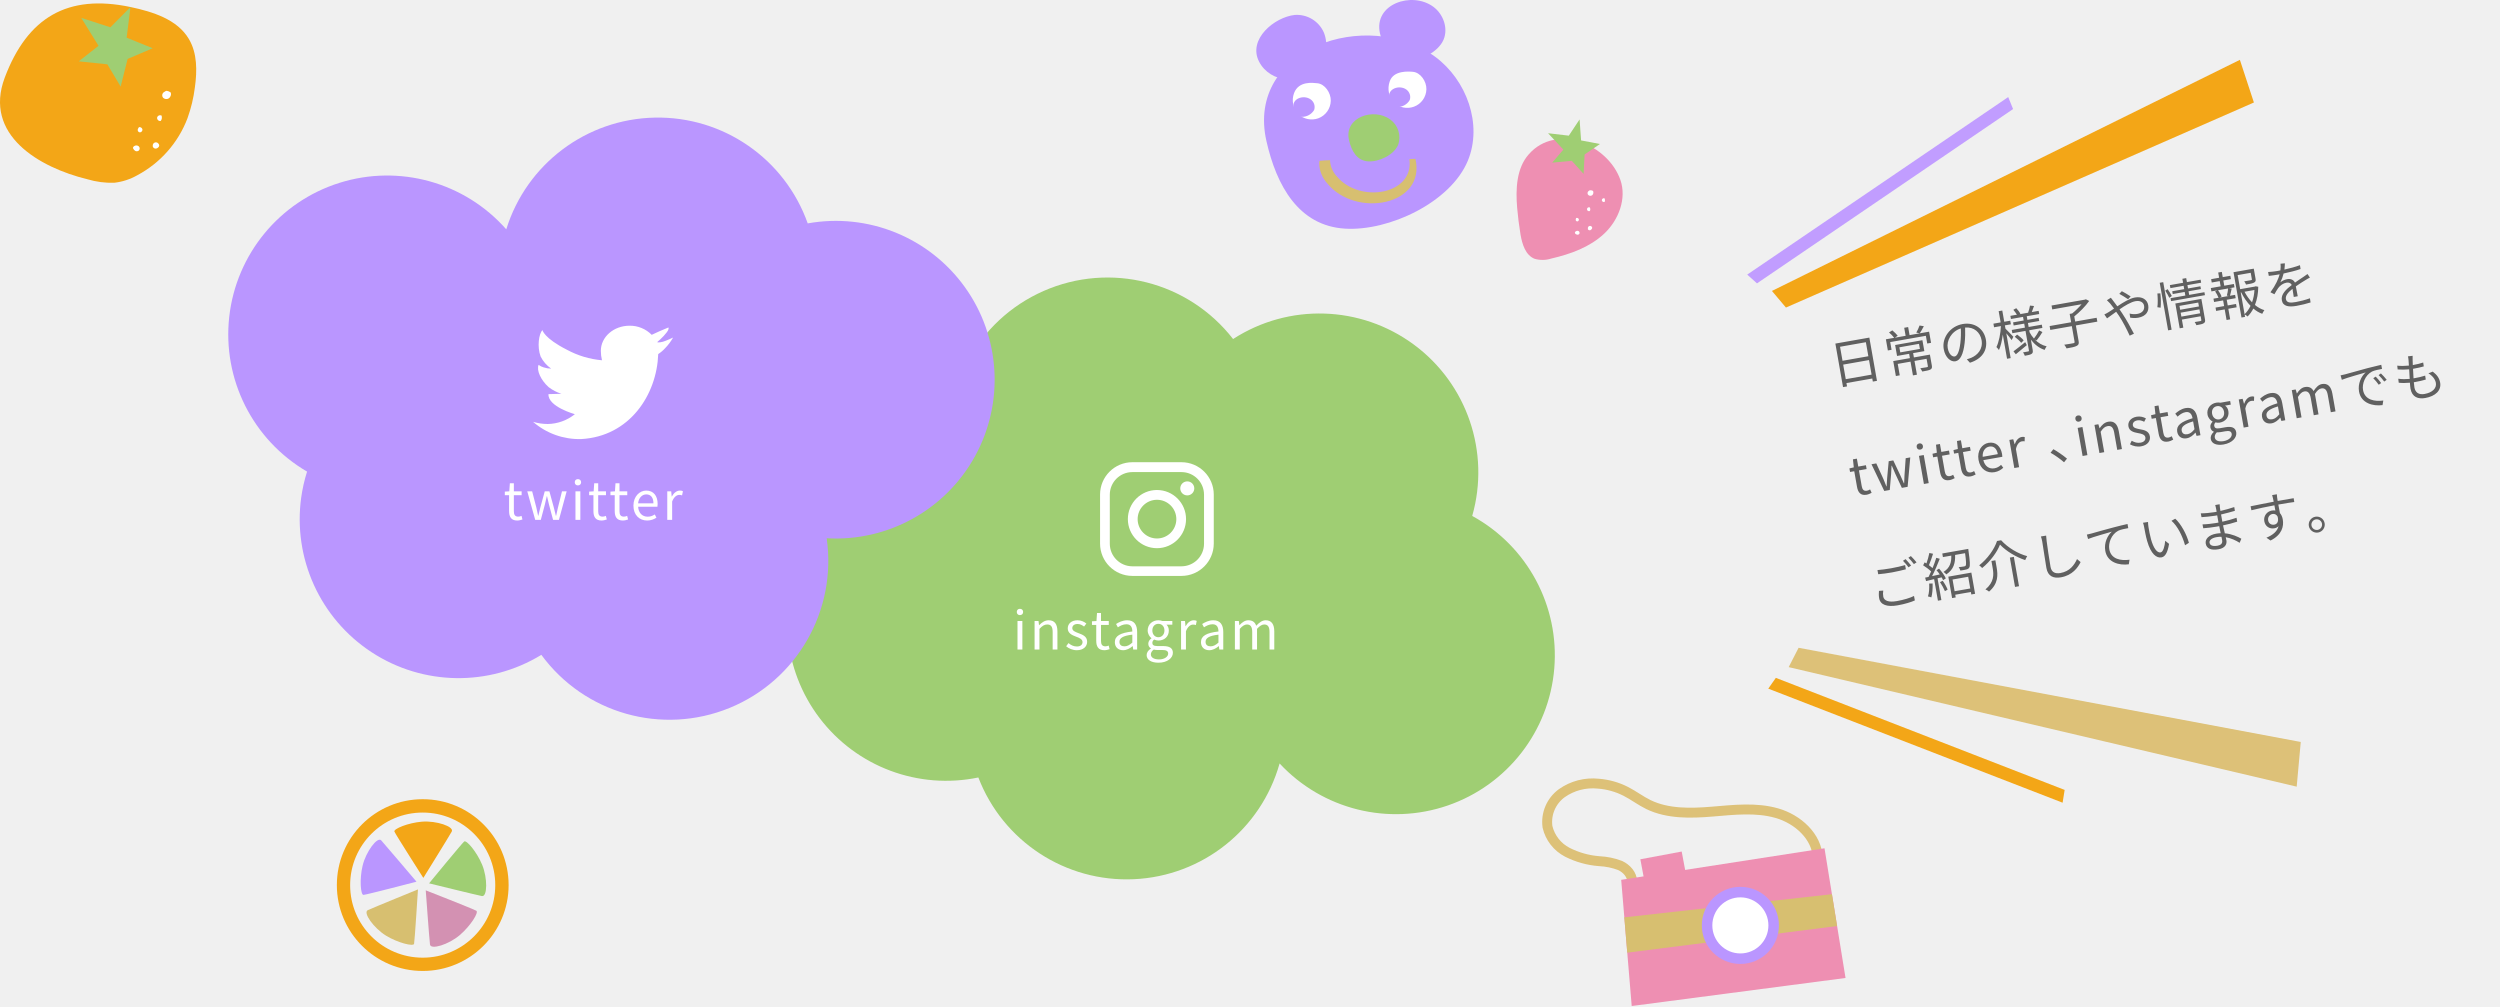
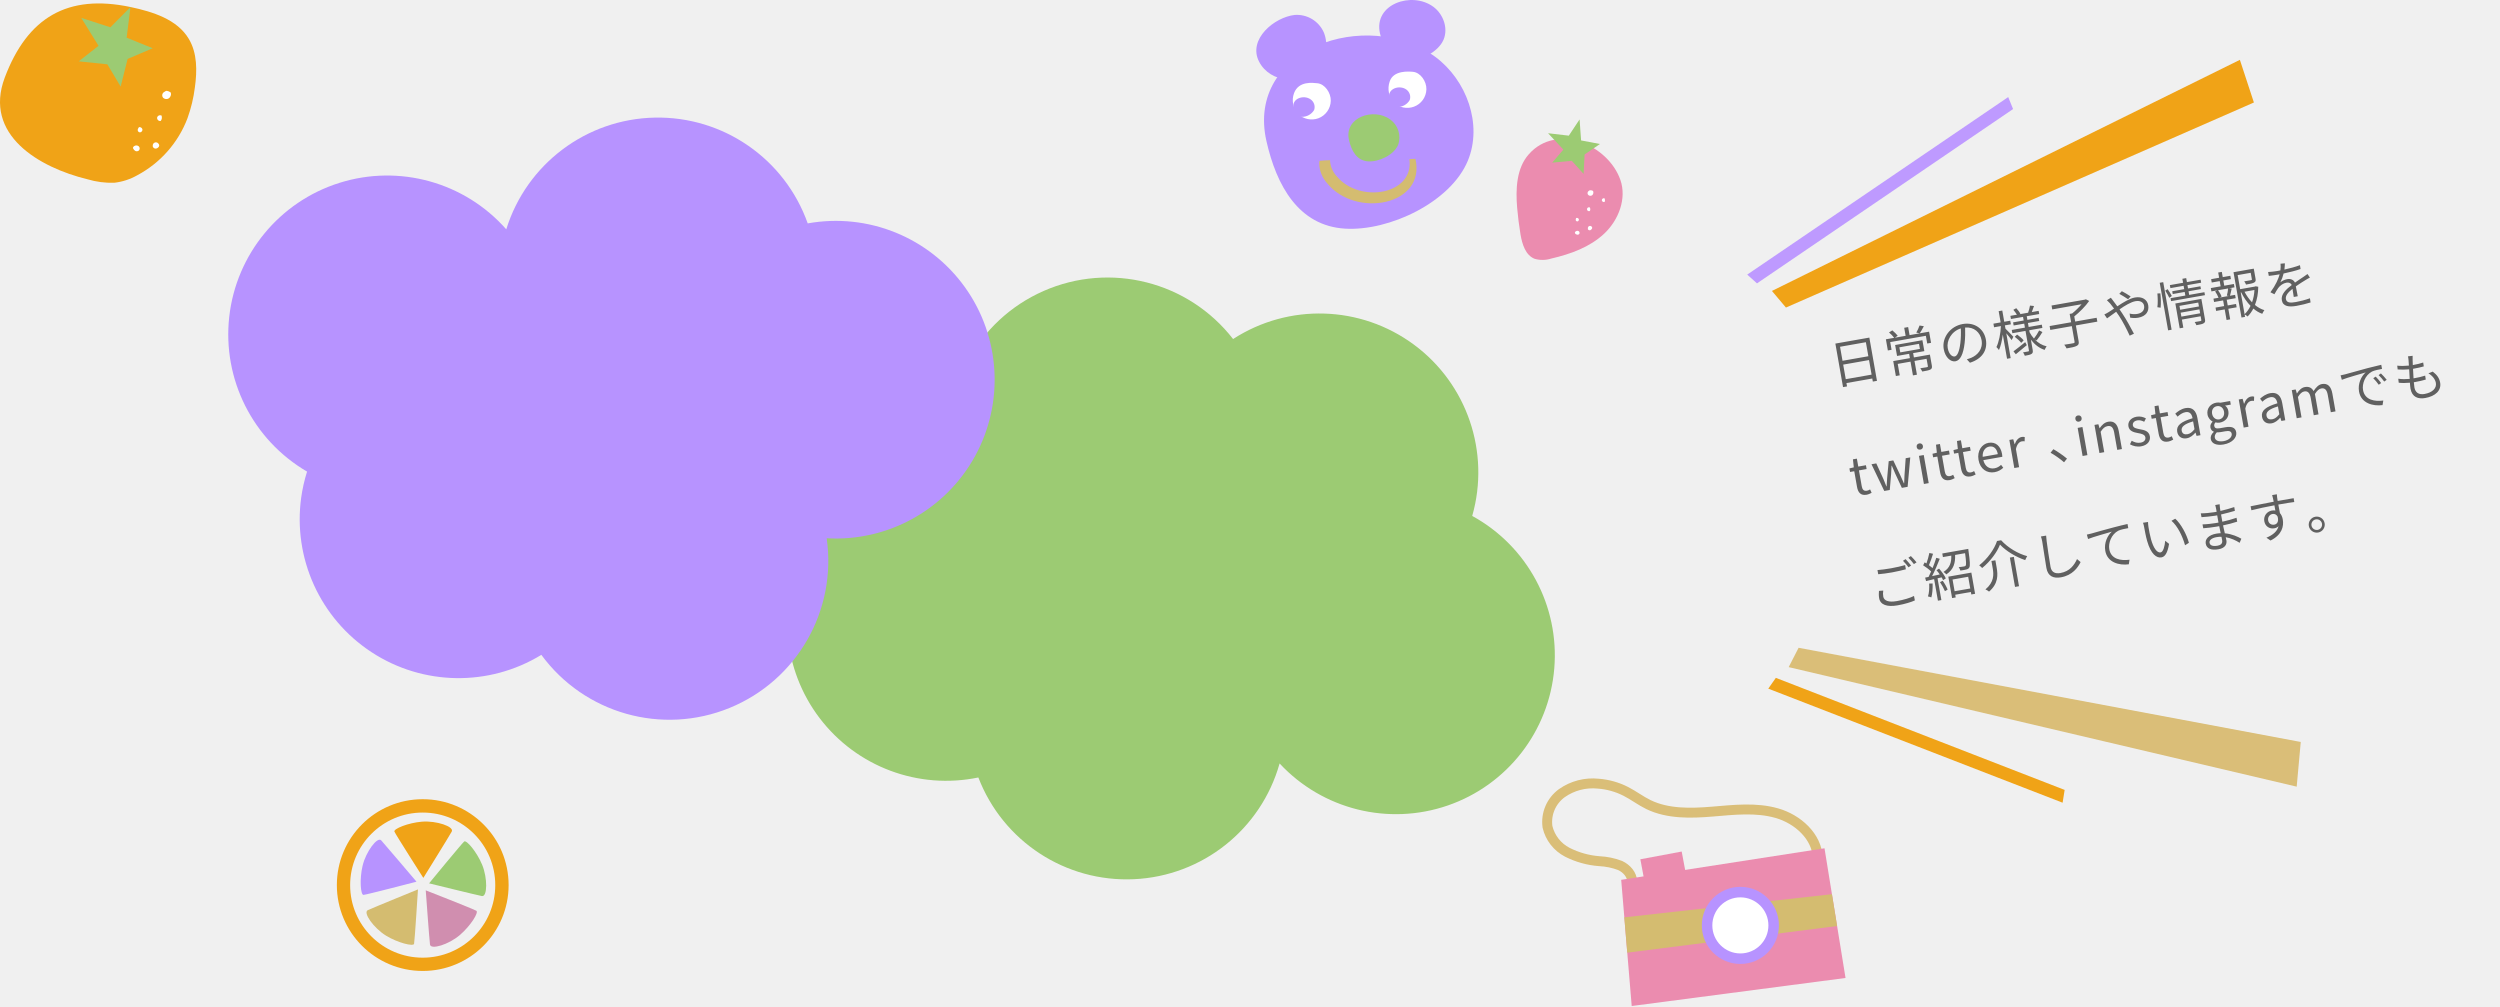
<svg xmlns="http://www.w3.org/2000/svg" viewBox="0 0 713.21 287">
  <defs>
-     <style>.cls-1{fill:#f3a617;}.cls-2{fill:#9fce73;}.cls-12,.cls-3{fill:#fff;}.cls-4{fill:#ba96ff;}.cls-12,.cls-5{font-size:15px;font-family:NotoSansCJKjp-Bold-90ms-RKSJ-H, Noto Sans CJK JP;letter-spacing:0.05em;}.cls-5{fill:#606060;}.cls-6{letter-spacing:-0.45em;}.cls-7{fill:#d7bf70;}.cls-8{fill:#d391b2;}.cls-9{fill:#ee8fb2;}.cls-10{fill:#c19dff;}.cls-11{fill:#ddc178;}.cls-13{fill:none;stroke:#ddc178;stroke-miterlimit:10;stroke-width:2.83px;}</style>
+     <style>.cls-1{fill:#f0a317;}.cls-2{fill:#9ccb73;}.cls-3{fill:#fff;}.cls-4{fill:#b793ff;}.cls-5{font-size:15px;fill:#606060;font-family:NotoSansCJKjp-Bold-90ms-RKSJ-H, Noto Sans CJK JP;letter-spacing:0.05em;}.cls-6{letter-spacing:-0.45em;}.cls-7{fill:#d4bc70;}.cls-8{fill:#d08eaf;}.cls-9{fill:#eb8caf;}.cls-10{fill:#be9aff;}.cls-11{fill:#dabe78;}.cls-12{fill:none;stroke:#dabe78;stroke-miterlimit:10;stroke-width:2.83px;}</style>
  </defs>
  <g id="レイヤー_2" data-name="レイヤー 2">
    <g id="レイヤー_1-2" data-name="レイヤー 1">
      <path class="cls-1" d="M24.94,51.14a24.27,24.27,0,0,0,7.64,1A17.22,17.22,0,0,0,39.16,50,30.81,30.81,0,0,0,53.49,33.73,41.17,41.17,0,0,0,55.6,24.9c.65-4.68.69-9.72-1.72-13.78C50.56,5.51,43.6,3.36,37.22,2,19.3-1.77,7.84,4.94,1.36,22.13-4.8,38.49,11.18,47.79,24.94,51.14Z" />
      <polygon class="cls-2" points="28.11 13.07 22.46 17.5 30.63 18.35 34.42 24.7 36.41 16.81 43.57 13.76 36.13 10.75 37.22 2.02 31.49 7.79 23.18 5.1 28.11 13.07" />
      <path class="cls-3" d="M46.84,26.24a1.09,1.09,0,0,0-.36,1.58,1.29,1.29,0,0,0,1.66.25,1.53,1.53,0,0,0,.6-1.63,2.12,2.12,0,0,0-1.35-.53" />
      <path class="cls-3" d="M46.12,33a.88.88,0,0,0-1.29.51.87.87,0,0,0,1,1,1.44,1.44,0,0,0,.32-1.23" />
      <path class="cls-3" d="M39.35,36.77a.69.69,0,0,0,.54,1,.77.77,0,0,0,.74-.89.85.85,0,0,0-1-.6" />
      <path class="cls-3" d="M45.14,40.9a.9.9,0,0,0-1.56.52,1,1,0,0,0,0,.39.86.86,0,0,0,1.2.5C45.61,41.88,45.52,41.26,45.14,40.9Z" />
      <path class="cls-3" d="M38.41,41.61a1.06,1.06,0,0,1,1.18.14.84.84,0,0,1,.07,1.14.91.91,0,0,1-1,.2A1.5,1.5,0,0,1,38,42.4C37.79,42.1,38.1,41.76,38.41,41.61Z" />
      <path class="cls-2" d="M420,147.19a45.32,45.32,0,0,0-68.22-50.47,45.32,45.32,0,0,0-80.48,35.43,45.31,45.31,0,1,0,7.81,89.65,45.32,45.32,0,0,0,85.94-4A45.32,45.32,0,1,0,420,147.19Z" />
      <path class="cls-4" d="M87.6,134.54a46,46,0,0,0-1.67,7.38,45.32,45.32,0,0,0,68.51,44.9,45.32,45.32,0,0,0,81.4-33.26,45.31,45.31,0,1,0-5.41-89.83,45.32,45.32,0,0,0-86,1.69A45.32,45.32,0,1,0,87.6,134.54Z" />
      <text class="cls-5" transform="translate(523.01 109.88) rotate(-10)">日常の様子や情報を<tspan x="0" y="32.25">twitter</tspan>
        <tspan class="cls-6" x="56.91" y="32.25">、</tspan>
        <tspan x="65.16" y="32.25">instagramでも</tspan>
        <tspan x="0" y="64.5">ご紹介しています</tspan>
        <tspan class="cls-6" x="126" y="64.5">。</tspan>
      </text>
      <path class="cls-1" d="M145.1,252.51A24.5,24.5,0,1,1,120.6,228,24.5,24.5,0,0,1,145.1,252.51Zm-24.5-20.7a20.7,20.7,0,1,0,20.69,20.7A20.69,20.69,0,0,0,120.6,231.81Z" />
      <path class="cls-1" d="M120.77,250.45s7.32-11.79,8.1-13.21-4.36-3.16-8.49-2.83c-3.93.32-8.17,2.05-7.86,2.83S120.77,250.45,120.77,250.45Z" />
      <path class="cls-4" d="M118.82,251.53s-9-10.6-10.06-11.78-4.35,3.17-5.31,7.2c-.92,3.83-.59,8.4.26,8.35S118.82,251.53,118.82,251.53Z" />
      <path class="cls-7" d="M119.24,253.73s-12.84,5.24-14.31,5.92,1.67,5.12,5.2,7.28c3.37,2.06,7.82,3.15,8,2.33S119.24,253.73,119.24,253.73Z" />
      <path class="cls-8" d="M121.46,254s1,13.84,1.21,15.45,5.39,0,8.53-2.71,5.42-6.45,4.7-6.91S121.46,254,121.46,254Z" />
      <path class="cls-2" d="M122.41,252s13.47,3.32,15.06,3.63,1.66-5.13.07-8.95c-1.51-3.64-4.47-7.15-5.12-6.61S122.41,252,122.41,252Z" />
      <path class="cls-4" d="M411.84,11.28c1.35-3.26-.1-7.28-2.95-9.36-6.13-4.49-17.09-.75-15.21,7.59.91,4,2.9,7.65,7.09,7.91C404.74,17.66,410.29,15,411.84,11.28Z" />
      <path class="cls-4" d="M418.76,45.83c4.26-10.32-.33-23-9.34-29.64C390,2,355.31,13.82,361.29,40.23c2.87,12.71,9.16,24.19,22.43,25C396.27,66,413.85,57.72,418.76,45.83Z" />
      <path class="cls-4" d="M376.13,19.13a9.83,9.83,0,0,0,1.57-9.8,8.42,8.42,0,0,0-8.32-5.07c-5.8.63-13.43,6.92-10.21,13.28S371.85,24.38,376.13,19.13Z" />
      <path class="cls-3" d="M403.1,20.49c2.12.18,3.89,2.71,3.83,5a5.44,5.44,0,0,1-3.56,4.95,5.55,5.55,0,0,1-5.7-1.17,6,6,0,0,1-1.22-6C397.5,20,401.92,20.38,403.1,20.49Z" />
      <path class="cls-3" d="M375.82,23.75c2.12.19,3.88,2.71,3.83,5a5.47,5.47,0,0,1-3.56,5,5.57,5.57,0,0,1-5.7-1.18,5.81,5.81,0,0,1-1.22-6C370.5,23,374.64,23.64,375.82,23.75Z" />
      <path class="cls-4" d="M402.17,28.55a2.65,2.65,0,0,0-.95-3c-2-1.44-5.49-.24-4.88,2.44.29,1.29.93,2.45,2.27,2.53A4,4,0,0,0,402.17,28.55Z" />
      <path class="cls-4" d="M374.91,31.36a2.65,2.65,0,0,0-1-3c-2-1.44-5.48-.24-4.88,2.44.29,1.29.93,2.45,2.28,2.53A4,4,0,0,0,374.91,31.36Z" />
      <path class="cls-2" d="M398.87,41.31a6.34,6.34,0,0,0-2.28-7.24c-4.74-3.46-13.21-.57-11.75,5.87.7,3.1,2.24,5.9,5.48,6.1C393.38,46.23,397.67,44.21,398.87,41.31Z" />
      <path class="cls-7" d="M381.3,50.24a7.21,7.21,0,0,1-1.87-4.54c-1,0-2,.11-3,.19a5.56,5.56,0,0,0-.08.7,8.73,8.73,0,0,0,2.29,5.72c8.13,10,28.23,6.32,25.16-7l-1.73.08C403.53,55.57,387.78,58.17,381.3,50.24Z" />
      <path class="cls-9" d="M436.15,44c-3.56,4-3.78,10-3.33,15.3.22,2.53.53,5,.95,7.55.48,2.8,1.43,6,4.08,7a8.22,8.22,0,0,0,4.71-.09c5.49-1.27,11-3.25,15.11-7.12s6.45-10,4.6-15.31C458.76,41.27,444.12,35,436.15,44Z" />
      <polygon class="cls-2" points="446 42.68 442.82 46.4 448.4 45.88 451.78 49.61 452.06 44.07 456.44 41.08 451.06 40.06 450.63 34.07 447.56 38.7 441.64 38.01 446 42.68" />
      <path class="cls-3" d="M453.14,54.55a.74.74,0,0,0,0,1.1.87.87,0,0,0,1.14,0,1.07,1.07,0,0,0,.19-1.17,1.4,1.4,0,0,0-1-.17" />
      <path class="cls-3" d="M453.56,59.19a.56.56,0,1,0,0,1,1,1,0,0,0,.05-.87" />
      <path class="cls-3" d="M457.76,56.58a.59.59,0,0,0-.79.51.6.6,0,0,0,.78.53,1,1,0,0,0,.05-.87" />
      <path class="cls-3" d="M449.53,62.59a.47.47,0,0,0,.49.58.52.52,0,0,0,.38-.69.59.59,0,0,0-.77-.27" />
      <path class="cls-3" d="M454,64.58a.62.62,0,0,0-1,.56.75.75,0,0,0,0,.26.57.57,0,0,0,.87.17C454.4,65.17,454.26,64.77,454,64.58Z" />
      <path class="cls-3" d="M449.55,66a.74.74,0,0,1,.81-.06.59.59,0,0,1,.2.76.62.62,0,0,1-.62.25,1,1,0,0,1-.59-.35C449.2,66.37,449.36,66.1,449.55,66Z" />
      <polygon class="cls-1" points="505.5 83 509.5 87.74 643 29.24 639 17.07 505.5 83" />
      <polygon class="cls-10" points="498.45 78.34 501.24 80.84 574.3 31.11 572.91 27.69 498.45 78.34" />
      <polygon class="cls-11" points="510.28 190.32 513.11 184.8 656.37 211.67 655.21 224.42 510.28 190.32" />
      <polygon class="cls-1" points="504.46 196.46 506.62 193.38 589.01 225.35 588.43 229 504.46 196.46" />
-       <path class="cls-3" d="M337.05,164.3h-14a9.23,9.23,0,0,1-9.22-9.22v-14a9.23,9.23,0,0,1,9.22-9.22h14a9.24,9.24,0,0,1,9.22,9.22v14A9.24,9.24,0,0,1,337.05,164.3Zm-14-29.62a6.45,6.45,0,0,0-6.44,6.44v14a6.45,6.45,0,0,0,6.44,6.44h14a6.45,6.45,0,0,0,6.44-6.44v-14a6.45,6.45,0,0,0-6.44-6.44Z" />
-       <path class="cls-3" d="M330.07,156.39a8.3,8.3,0,1,1,8.29-8.29A8.3,8.3,0,0,1,330.07,156.39Zm0-13.81a5.52,5.52,0,1,0,5.52,5.52A5.52,5.52,0,0,0,330.07,142.58Z" />
-       <path class="cls-3" d="M340.71,139.33a2,2,0,1,1-2-2A2,2,0,0,1,340.71,139.33Z" />
-       <path class="cls-3" d="M189.12,97.49a5.28,5.28,0,0,1-1.55.2l0-.17c.81-.64,2.85-2.62,3.12-3.55.11-.4,0-.54,0-.55l-2.6,1.1-2.17,1h0a8.7,8.7,0,0,0-6.32-2.6c-4.52,0-8.19,3.2-8.19,7.16a11,11,0,0,0,.33,2.7c0,.2,0-.21,0,0a25.66,25.66,0,0,1-10-3c-6.56-3.32-7-5.62-7-5.62-1,1.09-1.56,4.71-.51,7.55a9.32,9.32,0,0,0,3,3.45h0a7,7,0,0,1-2.1-.34,4.62,4.62,0,0,1-1.48-.73c-.64,1.56.64,4.35,2.86,6.35a11.9,11.9,0,0,0,3.65,1.9l-3.69.1c-.2,3.59,7.53,5.72,7.53,5.72h0a12.67,12.67,0,0,1-7.72,2.8,14.68,14.68,0,0,1-4.21-.62,20.11,20.11,0,0,0,13.71,4.92c13.81-.73,21.6-12.6,22-24.25l0,0a9.91,9.91,0,0,0,2-1.71,14.25,14.25,0,0,0,2.24-3S190,97.25,189.12,97.49Z" />
-       <text class="cls-12" transform="translate(143.61 148.31)">twitter</text>
-       <text class="cls-12" transform="translate(288.9 185.31)">instagram</text>
-       <path class="cls-13" d="M518.58,244.79c-.2-6.18-5.73-11.11-11.68-12.81s-12.26-.95-18.42-.44-12.65.68-18.2-2c-2.25-1.1-4.25-2.64-6.48-3.78a20.75,20.75,0,0,0-7.81-2.19,15.32,15.32,0,0,0-10.42,2.7,10.19,10.19,0,0,0-4.1,9.61,11,11,0,0,0,5.67,7.26,24.25,24.25,0,0,0,9.11,2.54,19.3,19.3,0,0,1,5.94,1.23c1.84.85,3.44,2.6,3.44,4.63" />
+       <path class="cls-12" d="M518.58,244.79c-.2-6.18-5.73-11.11-11.68-12.81s-12.26-.95-18.42-.44-12.65.68-18.2-2c-2.25-1.1-4.25-2.64-6.48-3.78a20.75,20.75,0,0,0-7.81-2.19,15.32,15.32,0,0,0-10.42,2.7,10.19,10.19,0,0,0-4.1,9.61,11,11,0,0,0,5.67,7.26,24.25,24.25,0,0,0,9.11,2.54,19.3,19.3,0,0,1,5.94,1.23c1.84.85,3.44,2.6,3.44,4.63" />
      <polygon class="cls-9" points="462.5 251 465.5 287 526.5 279 520.5 242 462.5 251" />
      <polygon class="cls-7" points="463.39 261.7 464.23 271.78 524.1 264.18 522.62 255.1 463.39 261.7" />
      <circle class="cls-4" cx="496.5" cy="264" r="11" />
      <circle class="cls-3" cx="496.5" cy="264" r="8" />
      <rect class="cls-9" x="468.5" y="244" width="12" height="7" transform="translate(-37.45 91.57) rotate(-10.61)" />
    </g>
  </g>
</svg>
